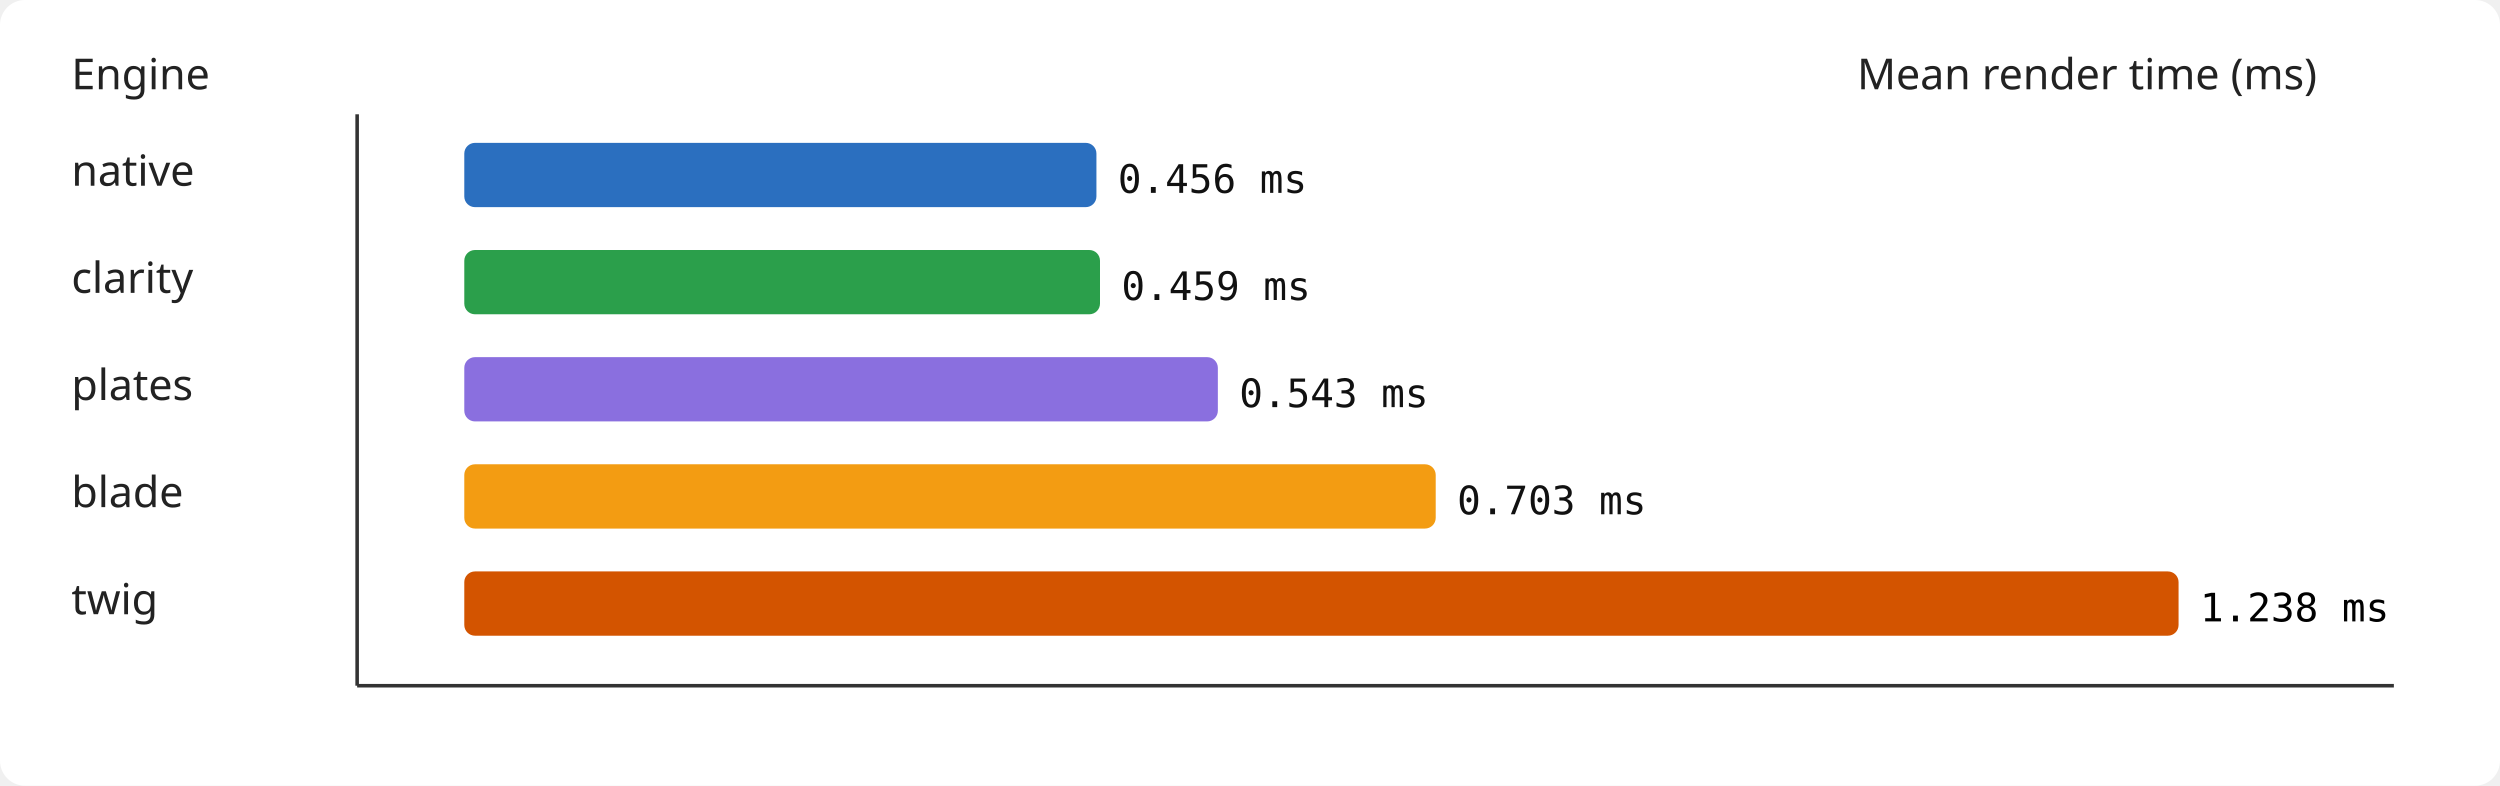
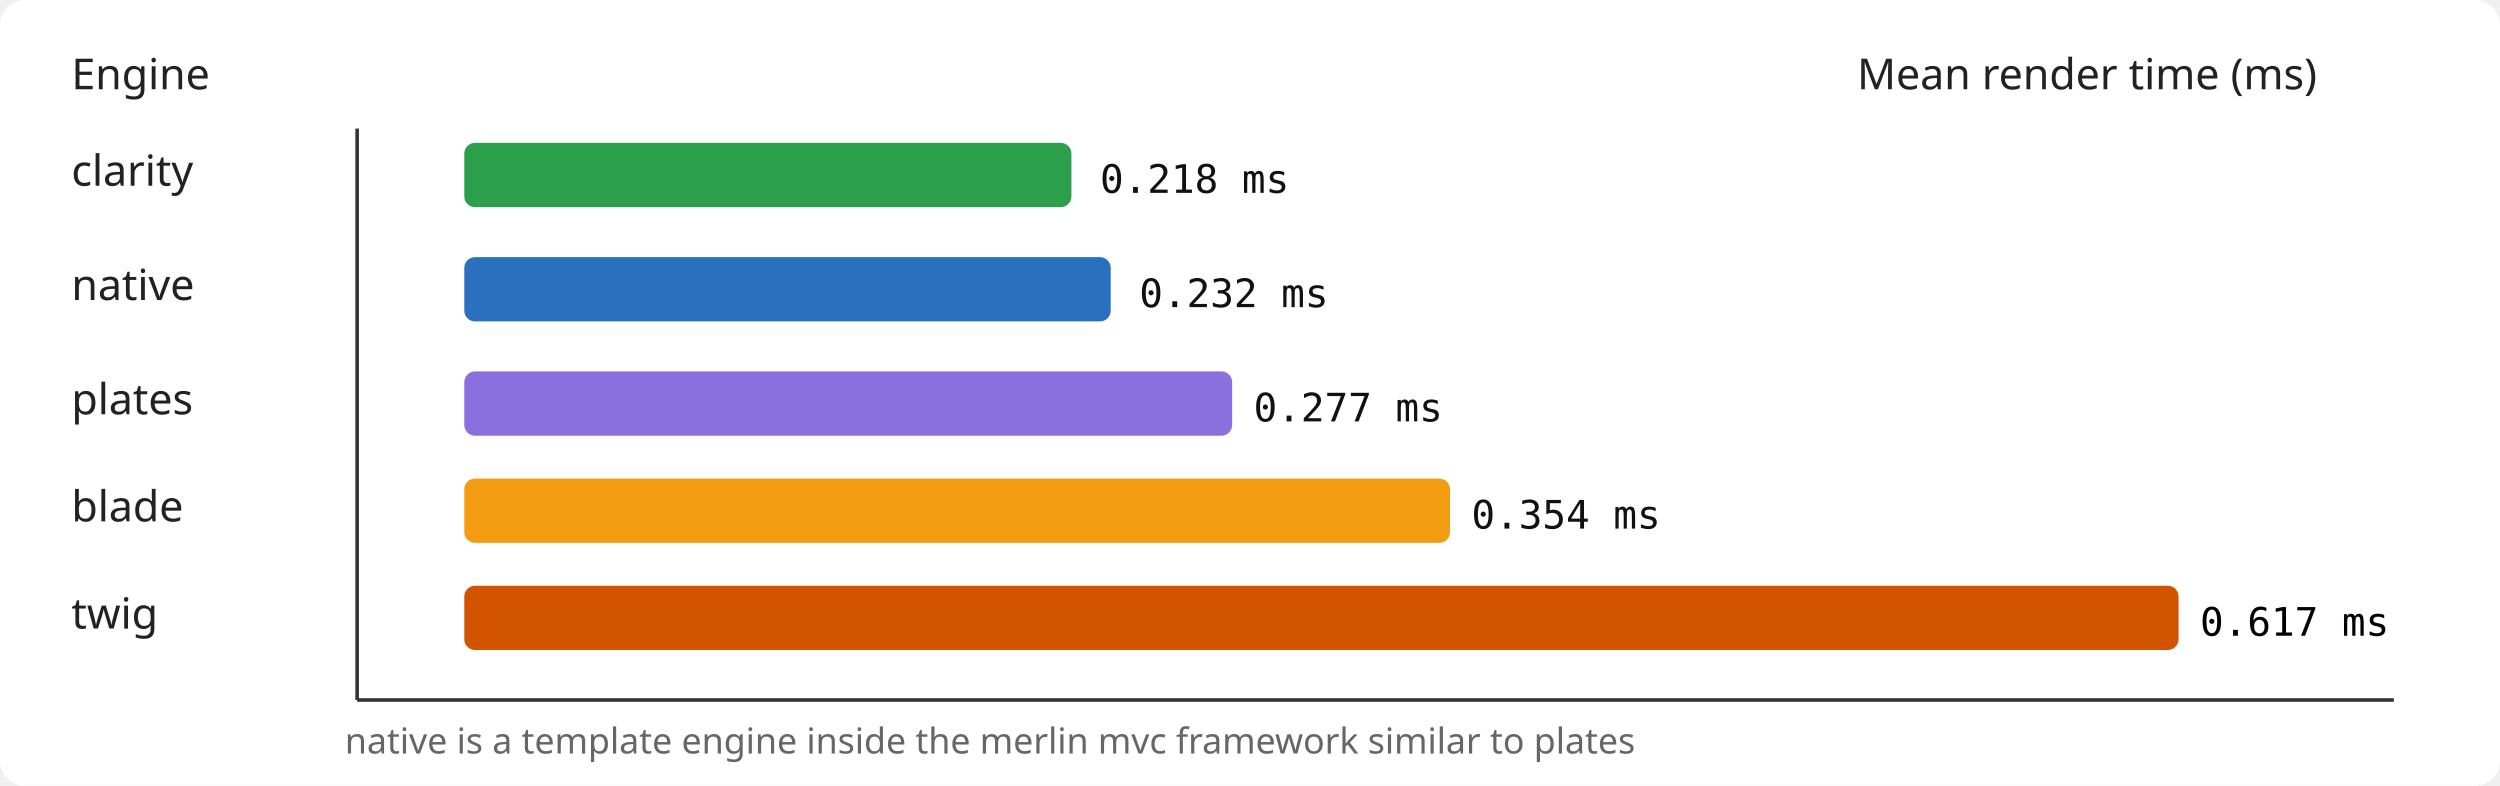
<svg xmlns="http://www.w3.org/2000/svg" xmlns:ns1="http://sodipodi.sourceforge.net/DTD/sodipodi-0.0.dtd" viewBox="0 0 700 220" role="img" aria-labelledby="title" version="1.1" id="svg13" ns1:docname="benchmark-results.svg">
  <defs id="defs13" />
  <ns1:namedview id="namedview13" pagecolor="#505050" bordercolor="#eeeeee" borderopacity="1" />
  <style id="style1">
    .bg { fill: #ffffff }
    .axis { stroke: #333; stroke-width: 1 }
    .label { font: 12px sans-serif; fill: #222 }
    .value { font: 11px monospace; fill: #111 }
    .bar-clarity { fill: #2b9f4b }
    .bar-native { fill: #2b6fbf }
    .bar-plates { fill: #8a6fdf }
    .bar-blade { fill: #f39c12 }
    .bar-twig { fill: #d35400 }
  </style>
  <rect x="0" y="0" width="700" height="220" rx="7" class="bg" id="rect12-4" ry="7" />
-   <line x1="100" y1="32" x2="100" y2="192" class="axis" id="line1" />
-   <line x1="100" y1="192" x2="670.284" y2="192" class="axis" id="line2" />
+   <line x1="100" y1="36" x2="100" y2="196" class="axis" id="line1" />
+   <line x1="100" y1="196" x2="670.284" y2="196" class="axis" id="line2" />
  <text x="20" y="25" class="label" id="text2" style="font-style:normal;font-variant:normal;font-weight:normal;font-stretch:normal;font-size:12px;line-height:normal;font-family:sans-serif">Engine</text>
  <text x="520" y="25" class="label" id="text3" style="font-style:normal;font-variant:normal;font-weight:normal;font-stretch:normal;font-size:12px;line-height:normal;font-family:sans-serif">Mean render time (ms)</text>
-   <text x="20" y="52" class="label" id="text4" style="font-style:normal;font-variant:normal;font-weight:normal;font-stretch:normal;font-size:12px;line-height:normal;font-family:sans-serif">native</text>
-   <rect x="130" y="40" width="177" height="18" rx="3" class="bar-native" id="rect4" />
-   <text x="313" y="54" class="value" id="text5" style="font-style:normal;font-variant:normal;font-weight:normal;font-stretch:normal;font-size:11px;line-height:normal;font-family:monospace">0.456 ms</text>
-   <text x="20" y="82" class="label" id="text6" style="font-style:normal;font-variant:normal;font-weight:normal;font-stretch:normal;font-size:12px;line-height:normal;font-family:sans-serif">clarity</text>
-   <rect x="130" y="70" width="178" height="18" rx="3" class="bar-clarity" id="rect6" />
-   <text x="314" y="84" class="value" id="text7" style="font-style:normal;font-variant:normal;font-weight:normal;font-stretch:normal;font-size:11px;line-height:normal;font-family:monospace">0.459 ms</text>
-   <text x="20" y="112" class="label" id="text8" style="font-style:normal;font-variant:normal;font-weight:normal;font-stretch:normal;font-size:12px;line-height:normal;font-family:sans-serif">plates</text>
-   <rect x="130" y="100" width="211" height="18" rx="3" class="bar-plates" id="rect8" />
-   <text x="347" y="114" class="value" id="text9" style="font-style:normal;font-variant:normal;font-weight:normal;font-stretch:normal;font-size:11px;line-height:normal;font-family:monospace">0.543 ms</text>
-   <text x="20" y="142" class="label" id="text10" style="font-style:normal;font-variant:normal;font-weight:normal;font-stretch:normal;font-size:12px;line-height:normal;font-family:sans-serif">blade</text>
-   <rect x="130" y="130" width="272" height="18" rx="3" class="bar-blade" id="rect10" />
-   <text x="408" y="144" class="value" id="text11" style="font-style:normal;font-variant:normal;font-weight:normal;font-stretch:normal;font-size:11px;line-height:normal;font-family:monospace">0.703 ms</text>
-   <text x="20" y="172" class="label" id="text12" style="font-style:normal;font-variant:normal;font-weight:normal;font-stretch:normal;font-size:12px;line-height:normal;font-family:sans-serif">twig</text>
-   <rect x="130" y="160" width="480" height="18" rx="3" class="bar-twig" id="rect12" />
-   <text x="616" y="174" class="value" id="text13" style="font-style:normal;font-variant:normal;font-weight:normal;font-stretch:normal;font-size:11px;line-height:normal;font-family:monospace;fill:#000000;fill-opacity:1">1.238 ms</text>
+   <text x="96.558" y="210.978" class="label" id="text3-4" style="font-style:normal;font-variant:normal;font-weight:normal;font-stretch:normal;font-size:10px;line-height:normal;font-family:sans-serif;fill:#666666">native is a template engine inside the merlin mvc framework similar to plates</text>
+   <text x="20" y="84" class="label" id="text4" style="font-style:normal;font-variant:normal;font-weight:normal;font-stretch:normal;font-size:12px;line-height:normal;font-family:sans-serif">native</text>
+   <rect x="130" y="72" width="181" height="18" rx="3" class="bar-native" id="rect4" />
+   <text x="319" y="86" class="value" id="text5" style="font-style:normal;font-variant:normal;font-weight:normal;font-stretch:normal;font-size:11px;line-height:normal;font-family:monospace">0.232 ms</text>
+   <text x="20" y="52" class="label" id="text6" style="font-style:normal;font-variant:normal;font-weight:normal;font-stretch:normal;font-size:12px;line-height:normal;font-family:sans-serif">clarity</text>
+   <rect x="130" y="40" width="170" height="18" rx="3" class="bar-clarity" id="rect6" />
+   <text x="308" y="54" class="value" id="text7" style="font-style:normal;font-variant:normal;font-weight:normal;font-stretch:normal;font-size:11px;line-height:normal;font-family:monospace">0.218 ms</text>
+   <text x="20" y="116" class="label" id="text8" style="font-style:normal;font-variant:normal;font-weight:normal;font-stretch:normal;font-size:12px;line-height:normal;font-family:sans-serif">plates</text>
+   <rect x="130" y="104" width="215" height="18" rx="3" class="bar-plates" id="rect8" />
+   <text x="351" y="118" class="value" id="text9" style="font-style:normal;font-variant:normal;font-weight:normal;font-stretch:normal;font-size:11px;line-height:normal;font-family:monospace">0.277 ms</text>
+   <text x="20" y="146" class="label" id="text10" style="font-style:normal;font-variant:normal;font-weight:normal;font-stretch:normal;font-size:12px;line-height:normal;font-family:sans-serif">blade</text>
+   <rect x="130" y="134" width="276" height="18" rx="3" class="bar-blade" id="rect10" />
+   <text x="412" y="148" class="value" id="text11" style="font-style:normal;font-variant:normal;font-weight:normal;font-stretch:normal;font-size:11px;line-height:normal;font-family:monospace">0.354 ms</text>
+   <text x="20" y="176" class="label" id="text12" style="font-style:normal;font-variant:normal;font-weight:normal;font-stretch:normal;font-size:12px;line-height:normal;font-family:sans-serif">twig</text>
+   <rect x="130" y="164" width="480" height="18" rx="3" class="bar-twig" id="rect12" />
+   <text x="616" y="178" class="value" id="text13" style="font-style:normal;font-variant:normal;font-weight:normal;font-stretch:normal;font-size:11px;line-height:normal;font-family:monospace;fill:#000000;fill-opacity:1">0.617 ms</text>
</svg>
